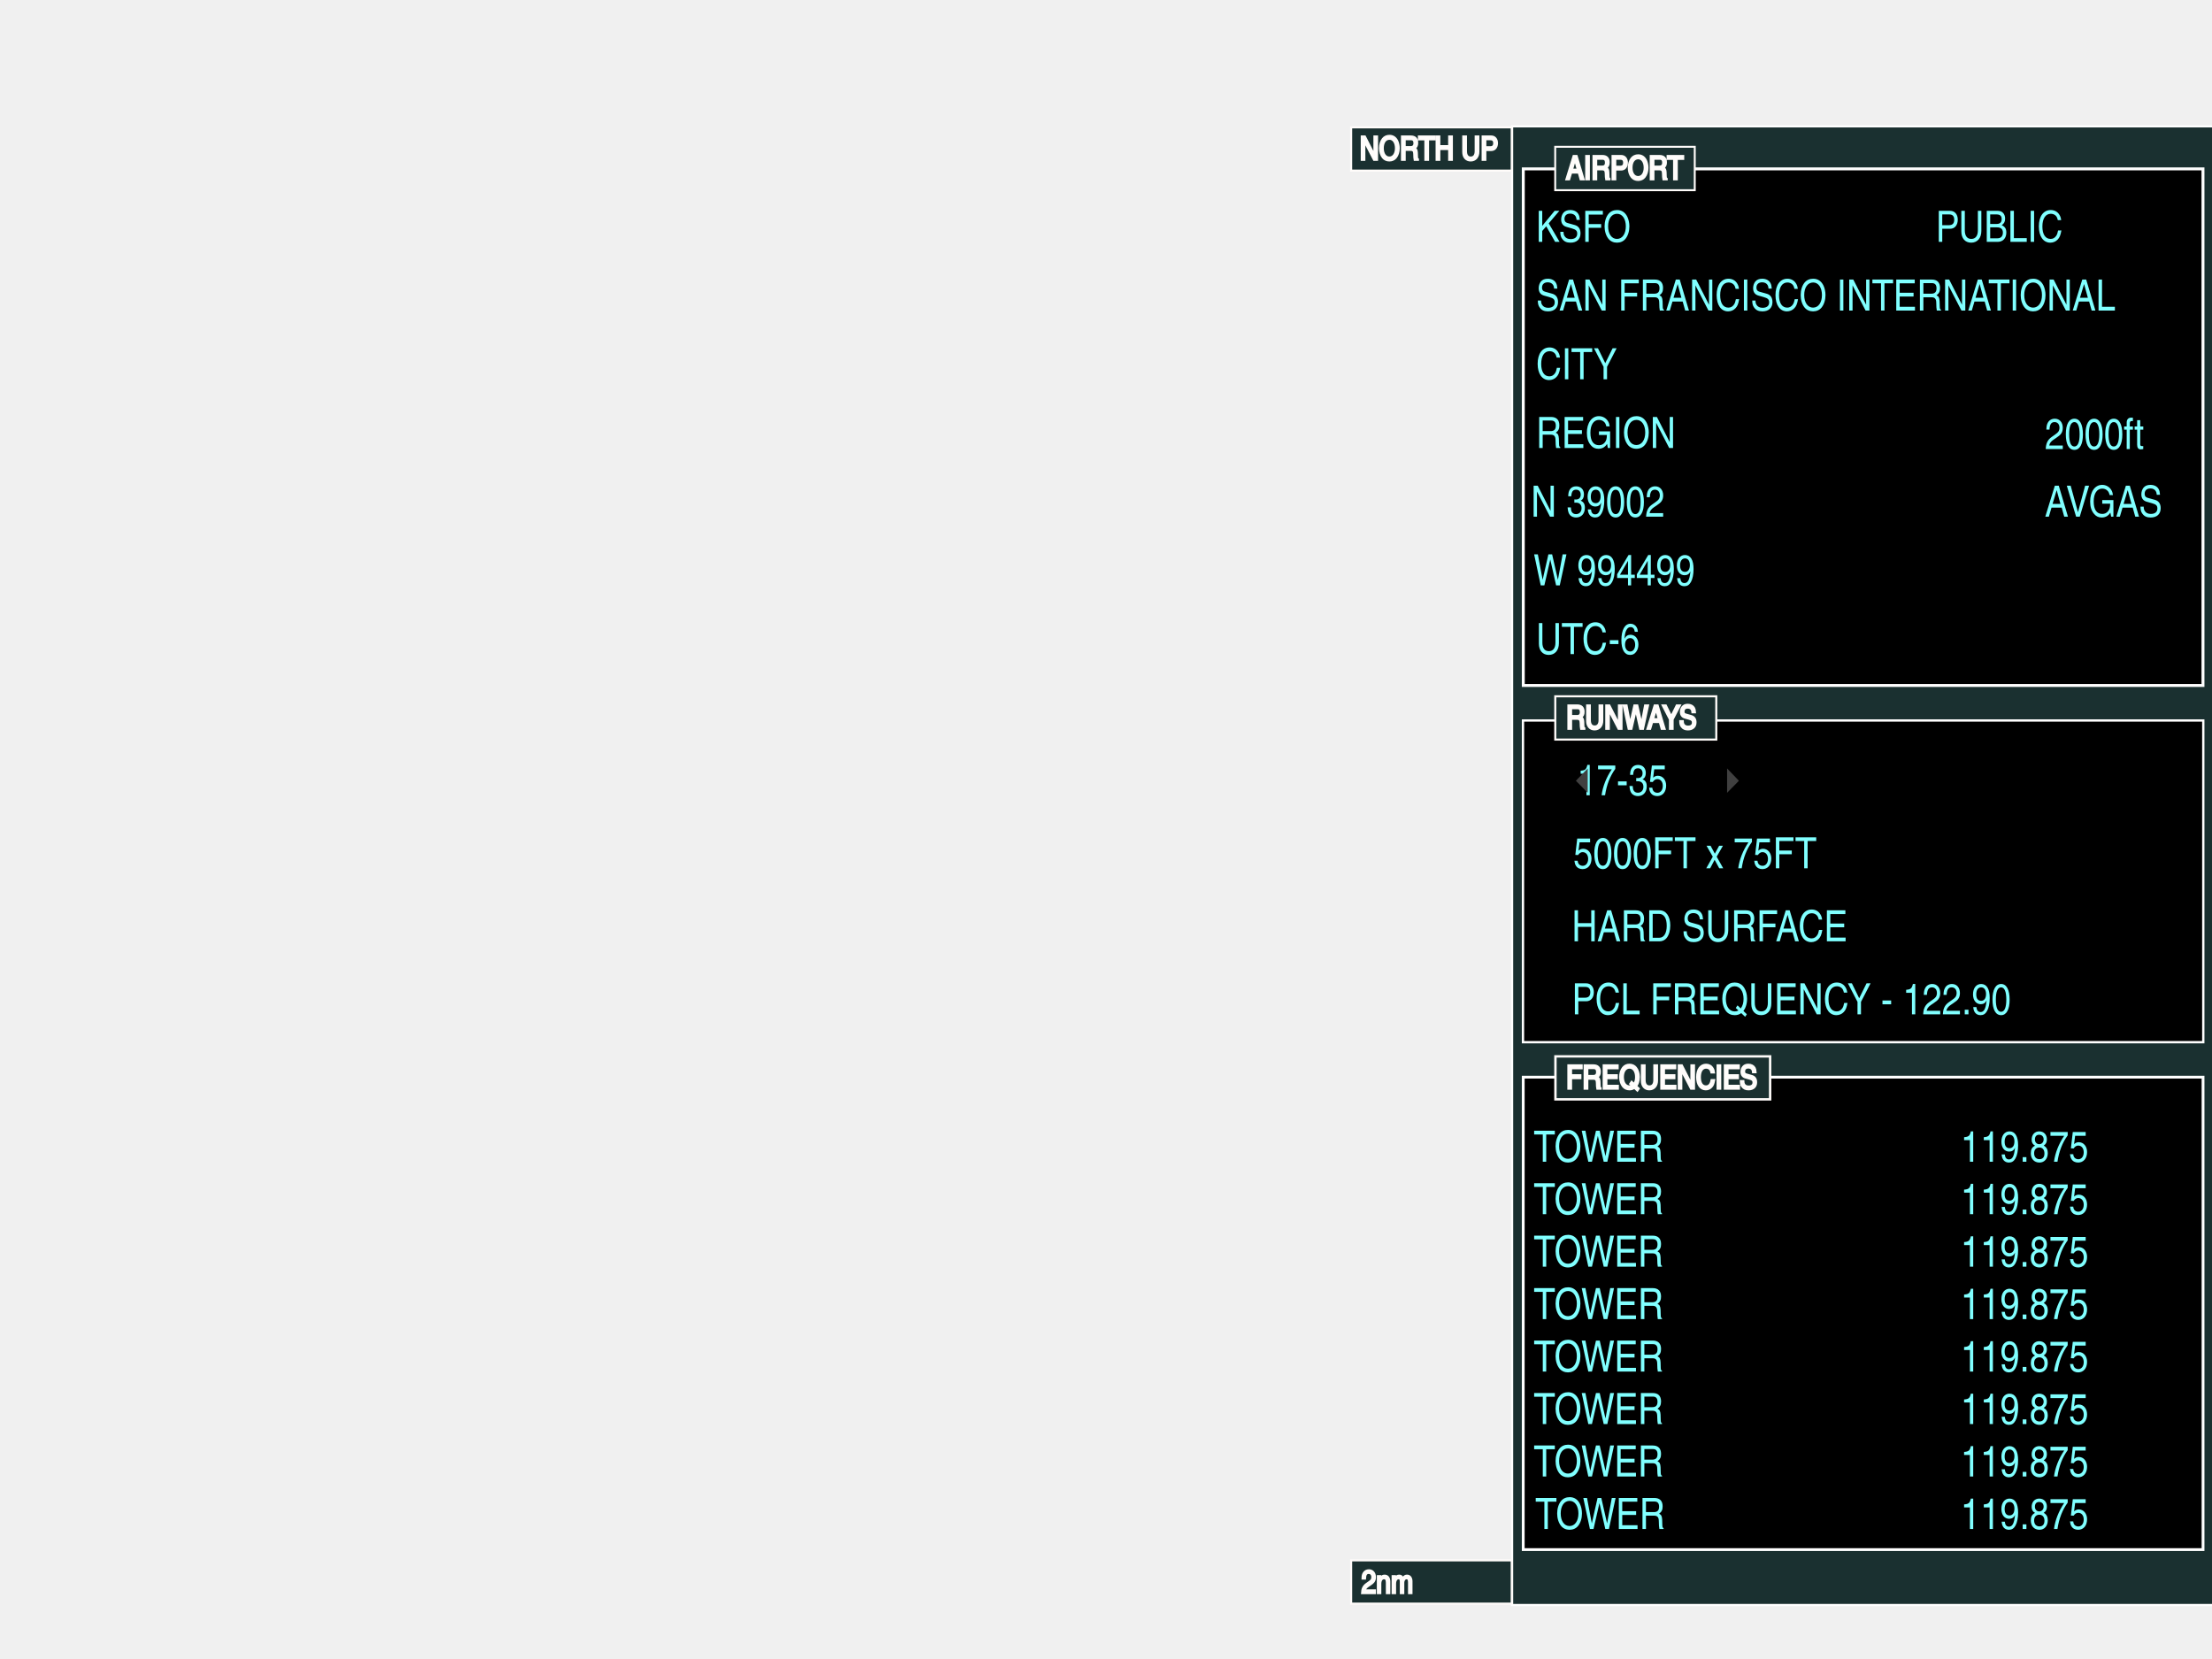
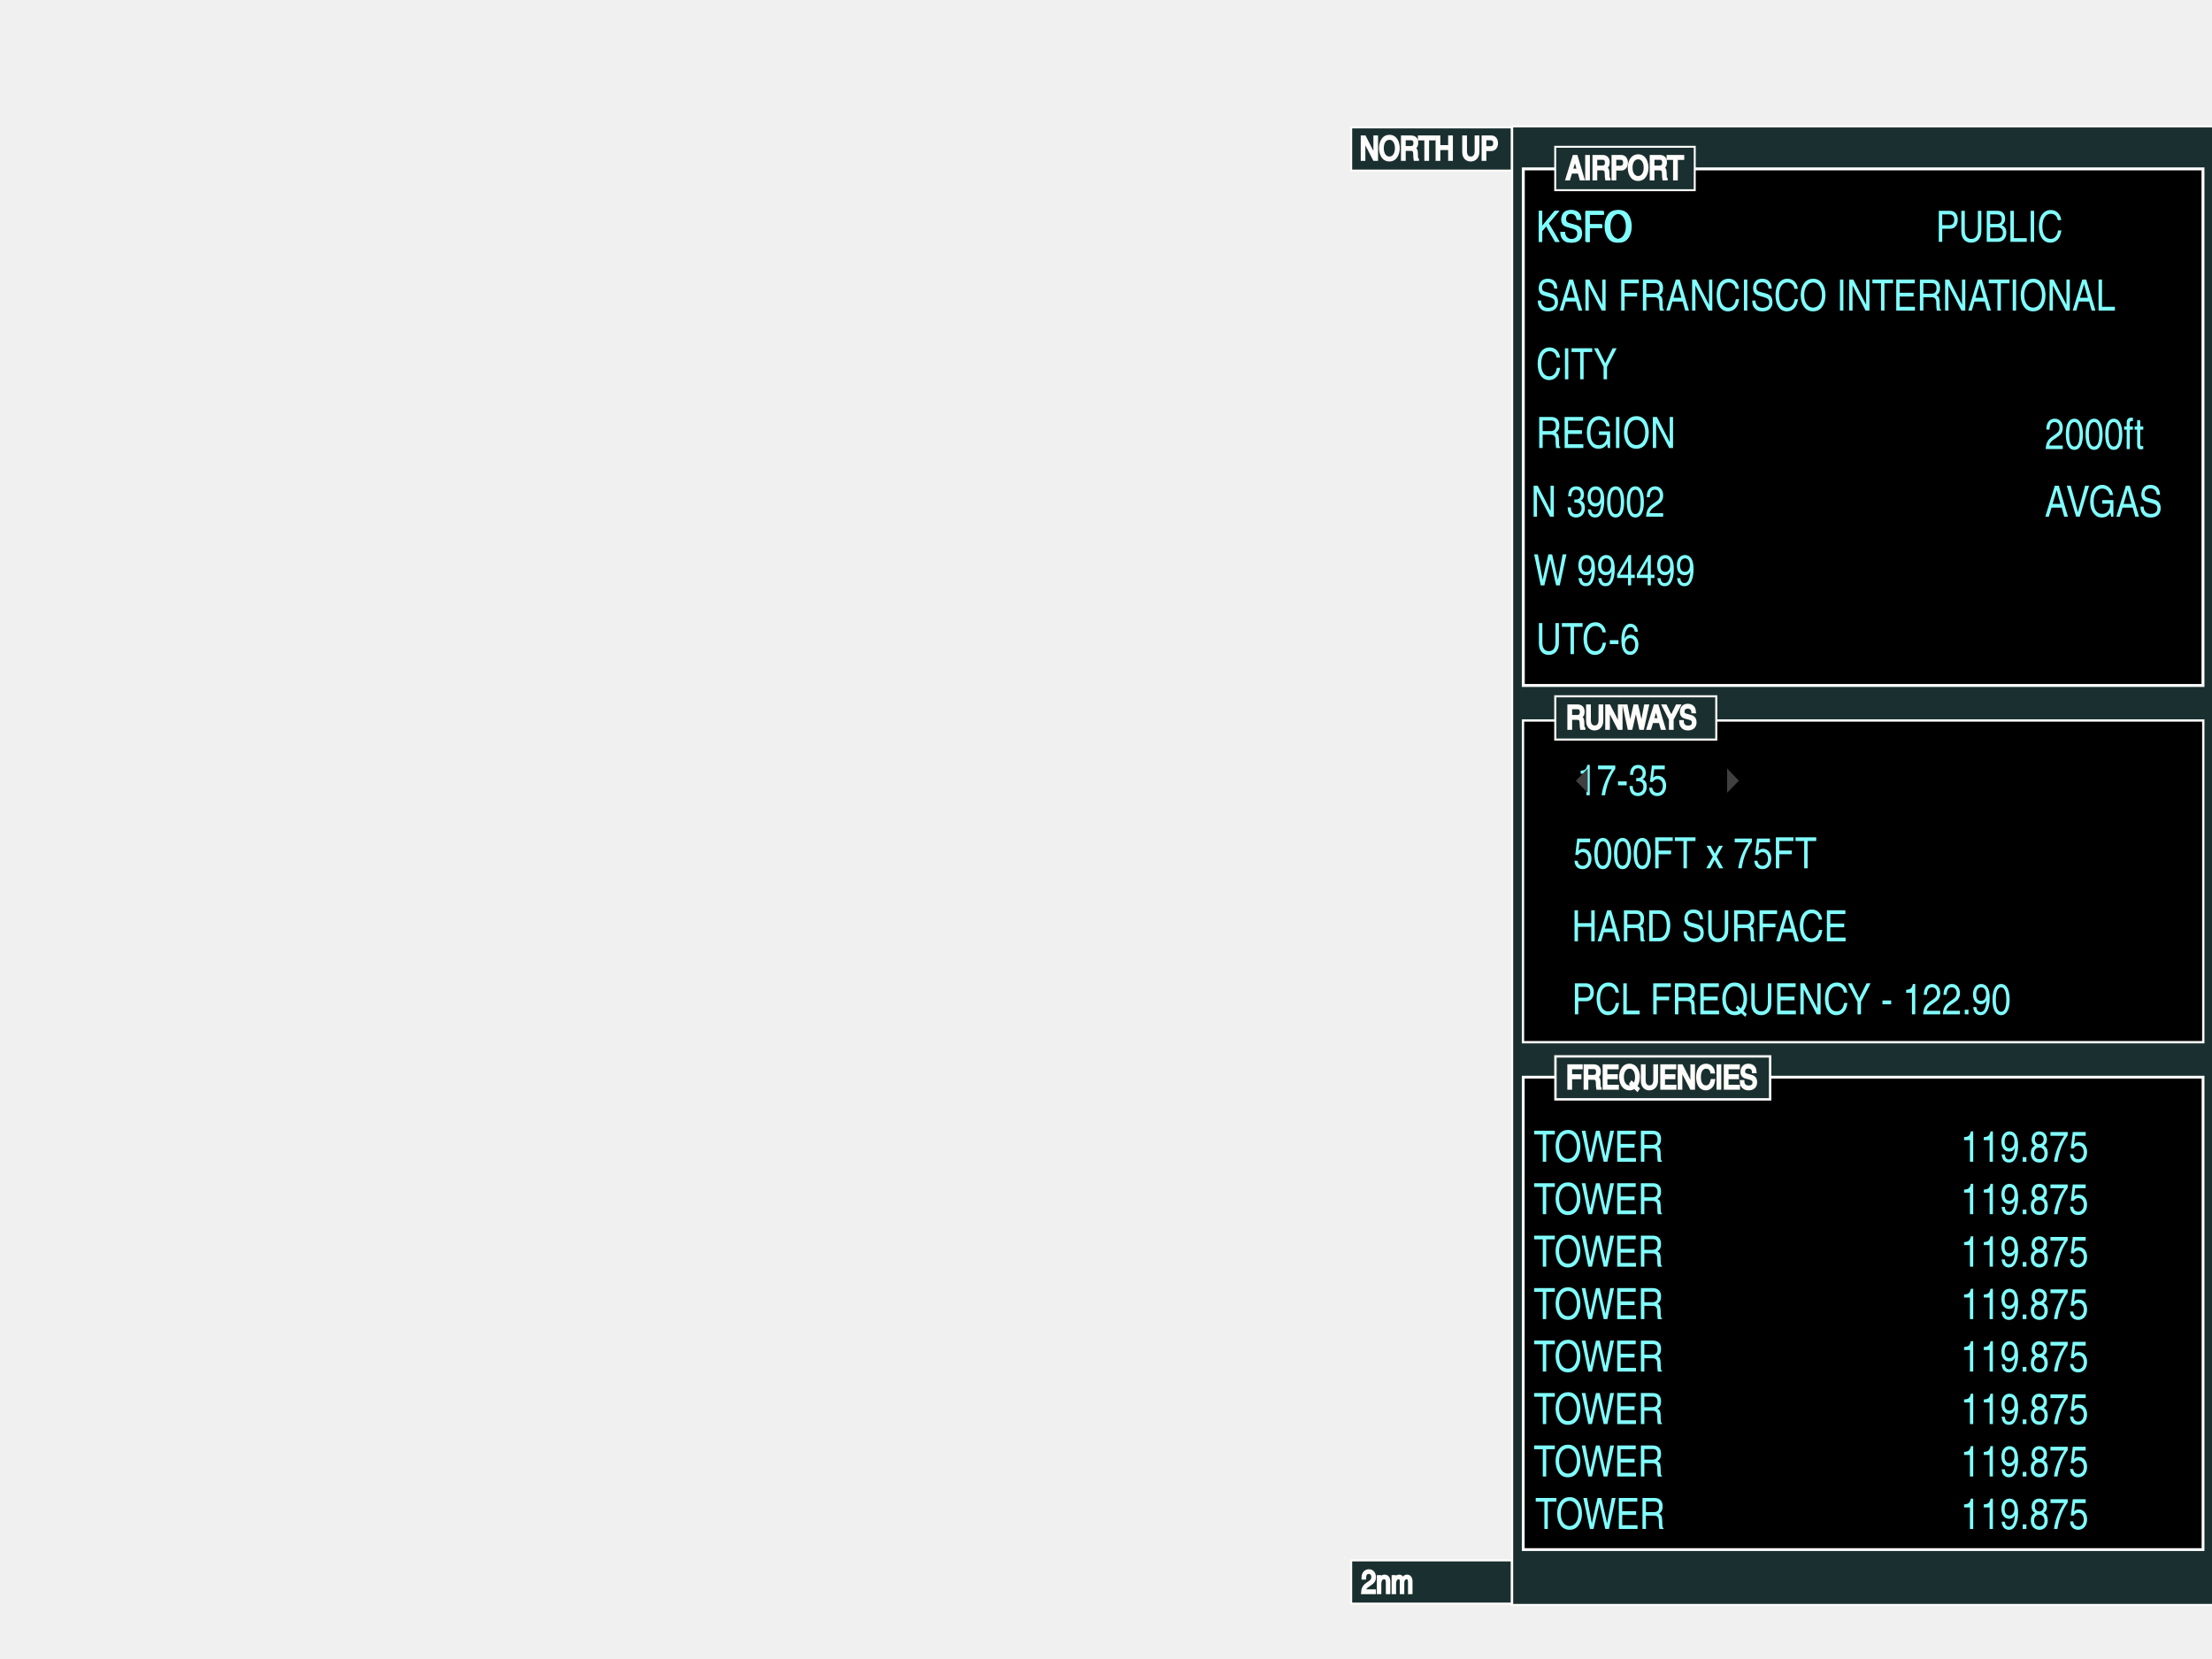
<svg xmlns="http://www.w3.org/2000/svg" width="1024px" height="768px" viewBox="0 0 1024 768" version="1.1" id="SVGRoot">
  <defs id="defs7962" />
  <g id="layer3">
    <g id="AirportInfoGroup">
      <rect y="58.498" x="699.998" height="684.504" width="325.004" id="Background" style="opacity:1;fill:#1a3030;fill-opacity:1;fill-rule:nonzero;stroke:#ffffff;stroke-width:0.996;stroke-miterlimit:4;stroke-dasharray:none;stroke-dashoffset:0;stroke-opacity:1" />
      <rect y="78.178" x="705.178" height="239.144" width="314.644" id="rect9743" style="opacity:1;fill:#000000;fill-opacity:1;fill-rule:nonzero;stroke:#ffffff;stroke-width:1.356;stroke-linecap:butt;stroke-miterlimit:4;stroke-dasharray:none;stroke-dashoffset:0;stroke-opacity:1" />
      <rect style="opacity:1;fill:#000000;fill-opacity:1;fill-rule:nonzero;stroke:#ffffff;stroke-width:1.07;stroke-linecap:butt;stroke-miterlimit:4;stroke-dasharray:none;stroke-dashoffset:0;stroke-opacity:1" id="rect9745" width="314.93" height="148.93" x="705.035" y="333.535" />
      <rect y="498.648" x="705.148" height="218.704" width="314.704" id="rect9747" style="opacity:1;fill:#000000;fill-opacity:1;fill-rule:nonzero;stroke:#ffffff;stroke-width:1.296;stroke-linecap:butt;stroke-miterlimit:4;stroke-dasharray:none;stroke-dashoffset:0;stroke-opacity:1" />
      <rect y="67.95" x="719.95" height="20.099" width="64.599" id="rect9753" style="opacity:1;fill:#1a3030;fill-opacity:1;fill-rule:nonzero;stroke:#fffcfa;stroke-width:0.901;stroke-linecap:butt;stroke-miterlimit:4;stroke-dasharray:none;stroke-dashoffset:0;stroke-opacity:1" />
      <text id="text9749" y="83" x="725" style="font-style:normal;font-variant:normal;font-weight:normal;font-stretch:normal;font-size:15px;line-height:125%;font-family:'Liberation Sans';-inkscape-font-specification:'Liberation Sans';text-align:start;letter-spacing:0px;word-spacing:0px;writing-mode:lr-tb;text-anchor:start;fill:#ffffff;fill-opacity:1;stroke:#fffcfa;stroke-width:1px;stroke-linecap:butt;stroke-linejoin:miter;stroke-opacity:1;" xml:space="preserve">
        <tspan y="83" x="725" id="tspan9751" style="-inkscape-font-specification:'Liberation Sans Narrow Condensed';font-family:'Liberation Sans Narrow';font-weight:normal;font-style:normal;font-stretch:condensed;font-variant:normal">AIRPORT</tspan>
      </text>
      <rect style="opacity:1;fill:#1a3030;fill-opacity:1;fill-rule:nonzero;stroke:#fffcfa;stroke-width:0.966;stroke-linecap:butt;stroke-miterlimit:4;stroke-dasharray:none;stroke-dashoffset:0;stroke-opacity:1" id="rect4150" width="74.534" height="20.034" x="719.983" y="322.337" />
      <text xml:space="preserve" style="font-style:normal;font-variant:normal;font-weight:normal;font-stretch:condensed;font-size:15px;line-height:125%;font-family:'Liberation Sans Narrow';-inkscape-font-specification:'Liberation Sans Narrow Condensed';text-align:start;letter-spacing:0px;word-spacing:0px;writing-mode:lr-tb;text-anchor:start;fill:#ffffff;fill-opacity:1;stroke:#fffcfa;stroke-width:1px;stroke-linecap:butt;stroke-linejoin:miter;stroke-opacity:1;" x="725" y="337.354" id="text4152">
        <tspan id="tspan4154" x="725" y="337.354">RUNWAYS</tspan>
      </text>
      <rect y="489.029" x="720.056" height="19.889" width="99.388" id="rect4156" style="opacity:1;fill:#1a3030;fill-opacity:1;fill-rule:nonzero;stroke:#fffcfa;stroke-width:1.111;stroke-linecap:butt;stroke-miterlimit:4;stroke-dasharray:none;stroke-dashoffset:0;stroke-opacity:1" />
      <text id="text4158" y="503.974" x="725" style="font-style:normal;font-variant:normal;font-weight:normal;font-stretch:condensed;font-size:15px;line-height:125%;font-family:'Liberation Sans Narrow';-inkscape-font-specification:'Liberation Sans Narrow Condensed';text-align:start;letter-spacing:0px;word-spacing:0px;writing-mode:lr-tb;text-anchor:start;fill:#ffffff;fill-opacity:1;stroke:#fffcfa;stroke-width:1px;stroke-linecap:butt;stroke-linejoin:miter;stroke-opacity:1" xml:space="preserve">
        <tspan y="503.974" x="725" id="tspan4162">FREQUENCIES</tspan>
      </text>
      <text xml:space="preserve" style="font-style:normal;font-variant:normal;font-weight:normal;font-stretch:condensed;font-size:20px;line-height:125%;font-family:'Liberation Sans Narrow';-inkscape-font-specification:'Liberation Sans Narrow Condensed';text-align:start;letter-spacing:0px;word-spacing:0px;writing-mode:lr-tb;text-anchor:start;fill:#80ffff;fill-opacity:1;stroke:none;stroke-width:1px;stroke-linecap:butt;stroke-linejoin:miter;stroke-opacity:1;fill-rule:nonzero;" x="711.104" y="111.965" id="AirportInfoID">
        <tspan id="tspan4168" x="711.104" y="111.965">KSFO</tspan>
      </text>
      <text id="AirportInfoName" y="143.771" x="711.104" style="font-style:normal;font-variant:normal;font-weight:normal;font-stretch:condensed;font-size:20px;line-height:125%;font-family:'Liberation Sans Narrow';-inkscape-font-specification:'Liberation Sans Narrow Condensed';text-align:start;letter-spacing:0px;word-spacing:0px;writing-mode:lr-tb;text-anchor:start;fill:#80ffff;fill-opacity:1;stroke:none;stroke-width:1px;stroke-linecap:butt;stroke-linejoin:miter;stroke-opacity:1" xml:space="preserve">
        <tspan y="143.771" x="711.104" id="tspan4172">SAN FRANCISCO INTERNATIONAL</tspan>
      </text>
      <text xml:space="preserve" style="font-style:normal;font-variant:normal;font-weight:normal;font-stretch:condensed;font-size:20px;line-height:125%;font-family:'Liberation Sans Narrow';-inkscape-font-specification:'Liberation Sans Narrow Condensed';text-align:start;letter-spacing:0px;word-spacing:0px;writing-mode:lr-tb;text-anchor:start;fill:#80ffff;fill-opacity:1;stroke:none;stroke-width:1px;stroke-linecap:butt;stroke-linejoin:miter;stroke-opacity:1" x="711.104" y="175.578" id="AirportInfoCity">
        <tspan id="tspan4176" x="711.104" y="175.578">CITY</tspan>
      </text>
      <text id="AirportInfoUsage" y="111.965" x="896.104" style="font-style:normal;font-variant:normal;font-weight:normal;font-stretch:condensed;font-size:20px;line-height:125%;font-family:'Liberation Sans Narrow';-inkscape-font-specification:'Liberation Sans Narrow Condensed';text-align:start;letter-spacing:0px;word-spacing:0px;writing-mode:lr-tb;text-anchor:start;fill:#80ffff;fill-opacity:1;stroke:none;stroke-width:1px;stroke-linecap:butt;stroke-linejoin:miter;stroke-opacity:1" xml:space="preserve">
        <tspan y="111.965" x="896.104" id="tspan4184">PUBLIC</tspan>
      </text>
      <text xml:space="preserve" style="font-style:normal;font-variant:normal;font-weight:normal;font-stretch:condensed;font-size:20px;line-height:125%;font-family:'Liberation Sans Narrow';-inkscape-font-specification:'Liberation Sans Narrow Condensed';text-align:start;letter-spacing:0px;word-spacing:0px;writing-mode:lr-tb;text-anchor:start;fill:#80ffff;fill-opacity:1;stroke:none;stroke-width:1px;stroke-linecap:butt;stroke-linejoin:miter;stroke-opacity:1" x="711.104" y="207.385" id="AirportInfoRegion">
        <tspan id="tspan4200" x="711.104" y="207.385">REGION</tspan>
      </text>
      <text id="AirportInfoLat" y="239.191" x="708.73" style="font-style:normal;font-variant:normal;font-weight:normal;font-stretch:condensed;font-size:20px;line-height:125%;font-family:'Liberation Sans Narrow';-inkscape-font-specification:'Liberation Sans Narrow Condensed';text-align:start;letter-spacing:0px;word-spacing:0px;writing-mode:lr-tb;text-anchor:start;fill:#80ffff;fill-opacity:1;stroke:none;stroke-width:1px;stroke-linecap:butt;stroke-linejoin:miter;stroke-opacity:1" xml:space="preserve">
        <tspan y="239.191" x="708.73" id="tspan4204">N 39002</tspan>
      </text>
      <text xml:space="preserve" style="font-style:normal;font-variant:normal;font-weight:normal;font-stretch:condensed;font-size:20px;line-height:125%;font-family:'Liberation Sans Narrow';-inkscape-font-specification:'Liberation Sans Narrow Condensed';text-align:start;letter-spacing:0px;word-spacing:0px;writing-mode:lr-tb;text-anchor:start;fill:#80ffff;fill-opacity:1;stroke:none;stroke-width:1px;stroke-linecap:butt;stroke-linejoin:miter;stroke-opacity:1" x="709.932" y="270.998" id="AirportInfoLon">
        <tspan id="tspan4218" x="709.932" y="270.998">W 994499</tspan>
      </text>
      <text xml:space="preserve" style="font-style:normal;font-variant:normal;font-weight:normal;font-stretch:condensed;font-size:20px;line-height:125%;font-family:'Liberation Sans Narrow';-inkscape-font-specification:'Liberation Sans Narrow Condensed';text-align:start;letter-spacing:0px;word-spacing:0px;writing-mode:lr-tb;text-anchor:start;fill:#80ffff;fill-opacity:1;stroke:none;stroke-width:1px;stroke-linecap:butt;stroke-linejoin:miter;stroke-opacity:1" x="946.611" y="207.893" id="AirportInfoAlt">
        <tspan id="tspan4226" x="946.611" y="207.893">2000ft</tspan>
      </text>
      <text id="AirportInfoFuel" y="239.191" x="946.611" style="font-style:normal;font-variant:normal;font-weight:normal;font-stretch:condensed;font-size:20px;line-height:125%;font-family:'Liberation Sans Narrow';-inkscape-font-specification:'Liberation Sans Narrow Condensed';text-align:start;letter-spacing:0px;word-spacing:0px;writing-mode:lr-tb;text-anchor:start;fill:#80ffff;fill-opacity:1;stroke:none;stroke-width:1px;stroke-linecap:butt;stroke-linejoin:miter;stroke-opacity:1" xml:space="preserve">
        <tspan y="239.191" x="946.611" id="tspan4230">AVGAS</tspan>
      </text>
      <text id="AirportInfoTZ" y="302.805" x="711.104" style="font-style:normal;font-variant:normal;font-weight:normal;font-stretch:condensed;font-size:20px;line-height:125%;font-family:'Liberation Sans Narrow';-inkscape-font-specification:'Liberation Sans Narrow Condensed';text-align:start;letter-spacing:0px;word-spacing:0px;writing-mode:lr-tb;text-anchor:start;fill:#80ffff;fill-opacity:1;stroke:none;stroke-width:1px;stroke-linecap:butt;stroke-linejoin:miter;stroke-opacity:1" xml:space="preserve">
        <tspan y="302.805" x="711.104" id="tspan4234">UTC-6</tspan>
      </text>
      <text xml:space="preserve" style="font-style:normal;font-variant:normal;font-weight:normal;font-stretch:condensed;font-size:20px;line-height:125%;font-family:'Liberation Sans Narrow';-inkscape-font-specification:'Liberation Sans Narrow Condensed';text-align:center;letter-spacing:0px;word-spacing:0px;writing-mode:lr-tb;text-anchor:middle;fill:#80ffff;fill-opacity:1;stroke:none;stroke-width:1px;stroke-linecap:butt;stroke-linejoin:miter;stroke-opacity:1" x="766.995" y="368.16" id="AirportInfoRunway">
        <tspan id="tspan4238" x="766.995" y="368.16">17-35</tspan>
      </text>
      <text id="AirportInfoRwyDimensions" y="401.965" x="728.33" style="font-style:normal;font-variant:normal;font-weight:normal;font-stretch:condensed;font-size:20px;line-height:125%;font-family:'Liberation Sans Narrow';-inkscape-font-specification:'Liberation Sans Narrow Condensed';text-align:start;letter-spacing:0px;word-spacing:0px;writing-mode:lr-tb;text-anchor:start;fill:#80ffff;fill-opacity:1;stroke:none;stroke-width:1px;stroke-linecap:butt;stroke-linejoin:miter;stroke-opacity:1" xml:space="preserve">
        <tspan y="401.965" x="728.33" id="tspan4242">5000FT x 75FT</tspan>
      </text>
      <text xml:space="preserve" style="font-style:normal;font-variant:normal;font-weight:normal;font-stretch:condensed;font-size:20px;line-height:125%;font-family:'Liberation Sans Narrow';-inkscape-font-specification:'Liberation Sans Narrow Condensed';text-align:start;letter-spacing:0px;word-spacing:0px;writing-mode:lr-tb;text-anchor:start;fill:#80ffff;fill-opacity:1;stroke:none;stroke-width:1px;stroke-linecap:butt;stroke-linejoin:miter;stroke-opacity:1" x="727.637" y="435.77" id="AirportInfoRwySurface">
        <tspan id="tspan4246" x="727.637" y="435.77">HARD SURFACE</tspan>
      </text>
      <text id="AirportInfoRwyLighting" y="469.575" x="727.637" style="font-style:normal;font-variant:normal;font-weight:normal;font-stretch:condensed;font-size:20px;line-height:125%;font-family:'Liberation Sans Narrow';-inkscape-font-specification:'Liberation Sans Narrow Condensed';text-align:start;letter-spacing:0px;word-spacing:0px;writing-mode:lr-tb;text-anchor:start;fill:#80ffff;fill-opacity:1;stroke:none;stroke-width:1px;stroke-linecap:butt;stroke-linejoin:miter;stroke-opacity:1" xml:space="preserve">
        <tspan y="469.575" x="727.637" id="tspan4250">PCL FREQUENCY - 122.90</tspan>
      </text>
      <text id="AirportInfoFreqLabel1" y="537.805" x="709.98" style="font-style:normal;font-variant:normal;font-weight:normal;font-stretch:condensed;font-size:20px;line-height:125%;font-family:'Liberation Sans Narrow';-inkscape-font-specification:'Liberation Sans Narrow Condensed';text-align:start;letter-spacing:0px;word-spacing:0px;writing-mode:lr-tb;text-anchor:start;fill:#80ffff;fill-opacity:1;stroke:none;stroke-width:1px;stroke-linecap:butt;stroke-linejoin:miter;stroke-opacity:1" xml:space="preserve">
        <tspan y="537.805" x="709.98" id="tspan4254">TOWER</tspan>
      </text>
      <text xml:space="preserve" style="font-style:normal;font-variant:normal;font-weight:normal;font-stretch:condensed;font-size:20px;line-height:125%;font-family:'Liberation Sans Narrow';-inkscape-font-specification:'Liberation Sans Narrow Condensed';text-align:end;letter-spacing:0px;word-spacing:0px;writing-mode:lr-tb;text-anchor:end;fill:#80ffff;fill-opacity:1;stroke:none;stroke-width:1px;stroke-linecap:butt;stroke-linejoin:miter;stroke-opacity:1" x="998.779" y="537.805" id="AirportInfoFreq1">
        <tspan id="tspan4258" x="998.779" y="537.805">119.875</tspan>
      </text>
      <text xml:space="preserve" style="font-style:normal;font-variant:normal;font-weight:normal;font-stretch:condensed;font-size:20px;line-height:125%;font-family:'Liberation Sans Narrow';-inkscape-font-specification:'Liberation Sans Narrow Condensed';text-align:start;letter-spacing:0px;word-spacing:0px;writing-mode:lr-tb;text-anchor:start;fill:#80ffff;fill-opacity:1;stroke:none;stroke-width:1px;stroke-linecap:butt;stroke-linejoin:miter;stroke-opacity:1" x="709.98" y="562.09" id="AirportInfoFreqLabel2">
        <tspan id="tspan4262" x="709.98" y="562.09">TOWER</tspan>
      </text>
      <text id="AirportInfoFreq2" y="562.09" x="998.779" style="font-style:normal;font-variant:normal;font-weight:normal;font-stretch:condensed;font-size:20px;line-height:125%;font-family:'Liberation Sans Narrow';-inkscape-font-specification:'Liberation Sans Narrow Condensed';text-align:end;letter-spacing:0px;word-spacing:0px;writing-mode:lr-tb;text-anchor:end;fill:#80ffff;fill-opacity:1;stroke:none;stroke-width:1px;stroke-linecap:butt;stroke-linejoin:miter;stroke-opacity:1" xml:space="preserve">
        <tspan y="562.09" x="998.779" id="tspan4266">119.875</tspan>
      </text>
      <text id="AirportInfoFreqLabel3" y="586.376" x="709.98" style="font-style:normal;font-variant:normal;font-weight:normal;font-stretch:condensed;font-size:20px;line-height:125%;font-family:'Liberation Sans Narrow';-inkscape-font-specification:'Liberation Sans Narrow Condensed';text-align:start;letter-spacing:0px;word-spacing:0px;writing-mode:lr-tb;text-anchor:start;fill:#80ffff;fill-opacity:1;stroke:none;stroke-width:1px;stroke-linecap:butt;stroke-linejoin:miter;stroke-opacity:1" xml:space="preserve">
        <tspan y="586.376" x="709.98" id="tspan4270">TOWER</tspan>
      </text>
      <text xml:space="preserve" style="font-style:normal;font-variant:normal;font-weight:normal;font-stretch:condensed;font-size:20px;line-height:125%;font-family:'Liberation Sans Narrow';-inkscape-font-specification:'Liberation Sans Narrow Condensed';text-align:end;letter-spacing:0px;word-spacing:0px;writing-mode:lr-tb;text-anchor:end;fill:#80ffff;fill-opacity:1;stroke:none;stroke-width:1px;stroke-linecap:butt;stroke-linejoin:miter;stroke-opacity:1" x="998.779" y="586.376" id="AirportInfoFreq3">
        <tspan id="tspan4274" x="998.779" y="586.376">119.875</tspan>
      </text>
      <text xml:space="preserve" style="font-style:normal;font-variant:normal;font-weight:normal;font-stretch:condensed;font-size:20px;line-height:125%;font-family:'Liberation Sans Narrow';-inkscape-font-specification:'Liberation Sans Narrow Condensed';text-align:start;letter-spacing:0px;word-spacing:0px;writing-mode:lr-tb;text-anchor:start;fill:#80ffff;fill-opacity:1;stroke:none;stroke-width:1px;stroke-linecap:butt;stroke-linejoin:miter;stroke-opacity:1" x="709.98" y="610.662" id="AirportInfoFreqLabel4">
        <tspan id="tspan4278" x="709.98" y="610.662">TOWER</tspan>
      </text>
      <text id="AirportInfoFreq4" y="610.662" x="998.779" style="font-style:normal;font-variant:normal;font-weight:normal;font-stretch:condensed;font-size:20px;line-height:125%;font-family:'Liberation Sans Narrow';-inkscape-font-specification:'Liberation Sans Narrow Condensed';text-align:end;letter-spacing:0px;word-spacing:0px;writing-mode:lr-tb;text-anchor:end;fill:#80ffff;fill-opacity:1;stroke:none;stroke-width:1px;stroke-linecap:butt;stroke-linejoin:miter;stroke-opacity:1" xml:space="preserve">
        <tspan y="610.662" x="998.779" id="tspan4282">119.875</tspan>
      </text>
      <text id="AirportInfoFreqLabel6" y="659.233" x="709.98" style="font-style:normal;font-variant:normal;font-weight:normal;font-stretch:condensed;font-size:20px;line-height:125%;font-family:'Liberation Sans Narrow';-inkscape-font-specification:'Liberation Sans Narrow Condensed';text-align:start;letter-spacing:0px;word-spacing:0px;writing-mode:lr-tb;text-anchor:start;fill:#80ffff;fill-opacity:1;stroke:none;stroke-width:1px;stroke-linecap:butt;stroke-linejoin:miter;stroke-opacity:1" xml:space="preserve">
        <tspan y="659.233" x="709.98" id="tspan4286">TOWER</tspan>
      </text>
      <text xml:space="preserve" style="font-style:normal;font-variant:normal;font-weight:normal;font-stretch:condensed;font-size:20px;line-height:125%;font-family:'Liberation Sans Narrow';-inkscape-font-specification:'Liberation Sans Narrow Condensed';text-align:end;letter-spacing:0px;word-spacing:0px;writing-mode:lr-tb;text-anchor:end;fill:#80ffff;fill-opacity:1;stroke:none;stroke-width:1px;stroke-linecap:butt;stroke-linejoin:miter;stroke-opacity:1" x="998.779" y="659.233" id="AirportInfoFreq6">
        <tspan id="tspan4290" x="998.779" y="659.233">119.875</tspan>
      </text>
      <text xml:space="preserve" style="font-style:normal;font-variant:normal;font-weight:normal;font-stretch:condensed;font-size:20px;line-height:125%;font-family:'Liberation Sans Narrow';-inkscape-font-specification:'Liberation Sans Narrow Condensed';text-align:start;letter-spacing:0px;word-spacing:0px;writing-mode:lr-tb;text-anchor:start;fill:#80ffff;fill-opacity:1;stroke:none;stroke-width:1px;stroke-linecap:butt;stroke-linejoin:miter;stroke-opacity:1" x="709.98" y="634.948" id="AirportInfoFreqLabel5">
        <tspan id="tspan4294" x="709.98" y="634.948">TOWER</tspan>
      </text>
      <text id="AirportInfoFreq5" y="634.948" x="998.779" style="font-style:normal;font-variant:normal;font-weight:normal;font-stretch:condensed;font-size:20px;line-height:125%;font-family:'Liberation Sans Narrow';-inkscape-font-specification:'Liberation Sans Narrow Condensed';text-align:end;letter-spacing:0px;word-spacing:0px;writing-mode:lr-tb;text-anchor:end;fill:#80ffff;fill-opacity:1;stroke:none;stroke-width:1px;stroke-linecap:butt;stroke-linejoin:miter;stroke-opacity:1" xml:space="preserve">
        <tspan y="634.948" x="998.779" id="tspan4298">119.875</tspan>
      </text>
      <text id="AirportInfoFreqLabel7" y="683.519" x="709.98" style="font-style:normal;font-variant:normal;font-weight:normal;font-stretch:condensed;font-size:20px;line-height:125%;font-family:'Liberation Sans Narrow';-inkscape-font-specification:'Liberation Sans Narrow Condensed';text-align:start;letter-spacing:0px;word-spacing:0px;writing-mode:lr-tb;text-anchor:start;fill:#80ffff;fill-opacity:1;stroke:none;stroke-width:1px;stroke-linecap:butt;stroke-linejoin:miter;stroke-opacity:1" xml:space="preserve">
        <tspan y="683.519" x="709.98" id="tspan4302">TOWER</tspan>
      </text>
      <text xml:space="preserve" style="font-style:normal;font-variant:normal;font-weight:normal;font-stretch:condensed;font-size:20px;line-height:125%;font-family:'Liberation Sans Narrow';-inkscape-font-specification:'Liberation Sans Narrow Condensed';text-align:end;letter-spacing:0px;word-spacing:0px;writing-mode:lr-tb;text-anchor:end;fill:#80ffff;fill-opacity:1;stroke:none;stroke-width:1px;stroke-linecap:butt;stroke-linejoin:miter;stroke-opacity:1" x="998.779" y="683.519" id="AirportInfoFreq7">
        <tspan id="tspan4306" x="998.779" y="683.519">119.875</tspan>
      </text>
      <text xml:space="preserve" style="font-style:normal;font-variant:normal;font-weight:normal;font-stretch:condensed;font-size:20px;line-height:125%;font-family:'Liberation Sans Narrow';-inkscape-font-specification:'Liberation Sans Narrow Condensed';text-align:start;letter-spacing:0px;word-spacing:0px;writing-mode:lr-tb;text-anchor:start;fill:#80ffff;fill-opacity:1;stroke:none;stroke-width:1px;stroke-linecap:butt;stroke-linejoin:miter;stroke-opacity:1" x="710.713" y="707.805" id="AirportInfoFreqLabel8">
        <tspan id="tspan4310" x="710.713" y="707.805">TOWER</tspan>
      </text>
      <text id="AirportInfoFreq8" y="707.805" x="998.779" style="font-style:normal;font-variant:normal;font-weight:normal;font-stretch:condensed;font-size:20px;line-height:125%;font-family:'Liberation Sans Narrow';-inkscape-font-specification:'Liberation Sans Narrow Condensed';text-align:end;letter-spacing:0px;word-spacing:0px;writing-mode:lr-tb;text-anchor:end;fill:#80ffff;fill-opacity:1;stroke:none;stroke-width:1px;stroke-linecap:butt;stroke-linejoin:miter;stroke-opacity:1" xml:space="preserve">
        <tspan y="707.805" x="998.779" id="tspan4314">119.875</tspan>
      </text>
      <rect style="opacity:1;fill:#1a3030;fill-opacity:1;fill-rule:nonzero;stroke:#fffcfa;stroke-width:0.965;stroke-linecap:butt;stroke-miterlimit:4;stroke-dasharray:none;stroke-dashoffset:0;stroke-opacity:1" id="rect4216" width="74.343" height="20.035" x="625.482" y="58.956" />
      <text xml:space="preserve" style="font-style:normal;font-variant:normal;font-weight:normal;font-stretch:normal;font-size:15px;line-height:125%;font-family:'Liberation Sans';-inkscape-font-specification:'Liberation Sans';text-align:start;letter-spacing:0px;word-spacing:0px;writing-mode:lr-tb;text-anchor:start;fill:#ffffff;fill-opacity:1;stroke:#fffcfa;stroke-width:1px;stroke-linecap:butt;stroke-linejoin:miter;stroke-opacity:1" x="629.489" y="73.974" id="text4218">
        <tspan style="font-style:normal;font-variant:normal;font-weight:normal;font-stretch:condensed;font-family:'Liberation Sans Narrow';-inkscape-font-specification:'Liberation Sans Narrow Condensed'" id="tspan4220" x="629.489" y="73.974">NORTH UP</tspan>
      </text>
-       <path style="fill:#404040;fill-opacity:1;fill-rule:evenodd;stroke:#404040;stroke-width:0.884px;stroke-linecap:butt;stroke-linejoin:miter;stroke-opacity:1" d="m 734.558,356.838 0,9.082 -4.413,-4.484 z" id="RwySelectLeft" />
-       <path id="RwySelectorRight" d="m 799.97,356.838 0,9.082 4.413,-4.484 z" style="fill:#404040;fill-opacity:1;fill-rule:evenodd;stroke:#404040;stroke-width:0.884px;stroke-linecap:butt;stroke-linejoin:miter;stroke-opacity:1" />
+       <path style="fill:#404040;fill-opacity:1;fill-rule:evenodd;stroke:#404040;stroke-width:0.884px;stroke-linecap:butt;stroke-linejoin:miter;stroke-opacity:1" d="m 734.558,356.838 0,9.082 -4.413,-4.484 z" id="AirportInfoRunwayLeft" />
+       <path id="AirportInfoRunwayRight" d="m 799.97,356.838 0,9.082 4.413,-4.484 z" style="fill:#404040;fill-opacity:1;fill-rule:evenodd;stroke:#404040;stroke-width:0.884px;stroke-linecap:butt;stroke-linejoin:miter;stroke-opacity:1" />
      <rect y="722.336" x="625.482" height="20.035" width="74.343" id="rect4226" style="opacity:1;fill:#1a3030;fill-opacity:1;fill-rule:nonzero;stroke:#fffcfa;stroke-width:0.965;stroke-linecap:butt;stroke-miterlimit:4;stroke-dasharray:none;stroke-dashoffset:0;stroke-opacity:1" />
      <text id="AirportInfoZoom" y="737.5" x="694.603" style="font-style:normal;font-variant:normal;font-weight:normal;font-stretch:normal;font-size:15px;line-height:125%;font-family:'Liberation Sans';-inkscape-font-specification:'Liberation Sans';text-align:end;letter-spacing:0px;word-spacing:0px;writing-mode:lr-tb;text-anchor:end;fill:#ffffff;fill-opacity:1;stroke:#fffcfa;stroke-width:1px;stroke-linecap:butt;stroke-linejoin:miter;stroke-opacity:1;" xml:space="preserve">
        <tspan y="737.5" x="683.338" id="tspan4231" style="font-style:normal;font-variant:normal;font-weight:normal;font-stretch:condensed;font-family:'Liberation Sans Narrow';-inkscape-font-specification:'Liberation Sans Narrow Condensed';text-align:end;text-anchor:end;">2nm</tspan>
      </text>
+       <text id="AirportInfoID0" y="111.965" x="711.104" style="font-style:normal;font-variant:normal;font-weight:normal;font-stretch:condensed;font-size:20px;line-height:125%;font-family:'Liberation Sans Narrow';-inkscape-font-specification:'Liberation Sans Narrow Condensed';text-align:start;letter-spacing:0px;word-spacing:0px;writing-mode:lr-tb;text-anchor:start;fill:#80ffff;fill-opacity:1;fill-rule:nonzero;stroke:none;stroke-width:1px;stroke-linecap:butt;stroke-linejoin:miter;stroke-opacity:1" xml:space="preserve">
+         <tspan y="111.965" x="711.104" id="tspan4227">K</tspan>
+       </text>
+       <text xml:space="preserve" style="font-style:normal;font-variant:normal;font-weight:normal;font-stretch:condensed;font-size:20px;line-height:125%;font-family:'Liberation Sans Narrow';-inkscape-font-specification:'Liberation Sans Narrow Condensed';text-align:start;letter-spacing:0px;word-spacing:0px;writing-mode:lr-tb;text-anchor:start;fill:#80ffff;fill-opacity:1;fill-rule:nonzero;stroke:none;stroke-width:1px;stroke-linecap:butt;stroke-linejoin:miter;stroke-opacity:1" x="722.258" y="111.965" id="AirportInfoID1">
+         <tspan id="tspan4232" x="722.258" y="111.965">S</tspan>
+       </text>
+       <text id="AirportInfoID2" y="112.09" x="732.998" style="font-style:normal;font-variant:normal;font-weight:normal;font-stretch:condensed;font-size:20px;line-height:125%;font-family:'Liberation Sans Narrow';-inkscape-font-specification:'Liberation Sans Narrow Condensed';text-align:start;letter-spacing:0px;word-spacing:0px;writing-mode:lr-tb;text-anchor:start;fill:#80ffff;fill-opacity:1;fill-rule:nonzero;stroke:none;stroke-width:1px;stroke-linecap:butt;stroke-linejoin:miter;stroke-opacity:1" xml:space="preserve">
+         <tspan y="112.09" x="732.998" id="tspan4236">F</tspan>
+       </text>
+       <text xml:space="preserve" style="font-style:normal;font-variant:normal;font-weight:normal;font-stretch:condensed;font-size:20px;line-height:125%;font-family:'Liberation Sans Narrow';-inkscape-font-specification:'Liberation Sans Narrow Condensed';text-align:start;letter-spacing:0px;word-spacing:0px;writing-mode:lr-tb;text-anchor:start;fill:#80ffff;fill-opacity:1;fill-rule:nonzero;stroke:none;stroke-width:1px;stroke-linecap:butt;stroke-linejoin:miter;stroke-opacity:1" x="743.248" y="111.965" id="AirportInfoID3">
+         <tspan id="tspan4240" x="743.248" y="111.965">O</tspan>
+       </text>
    </g>
  </g>
</svg>
